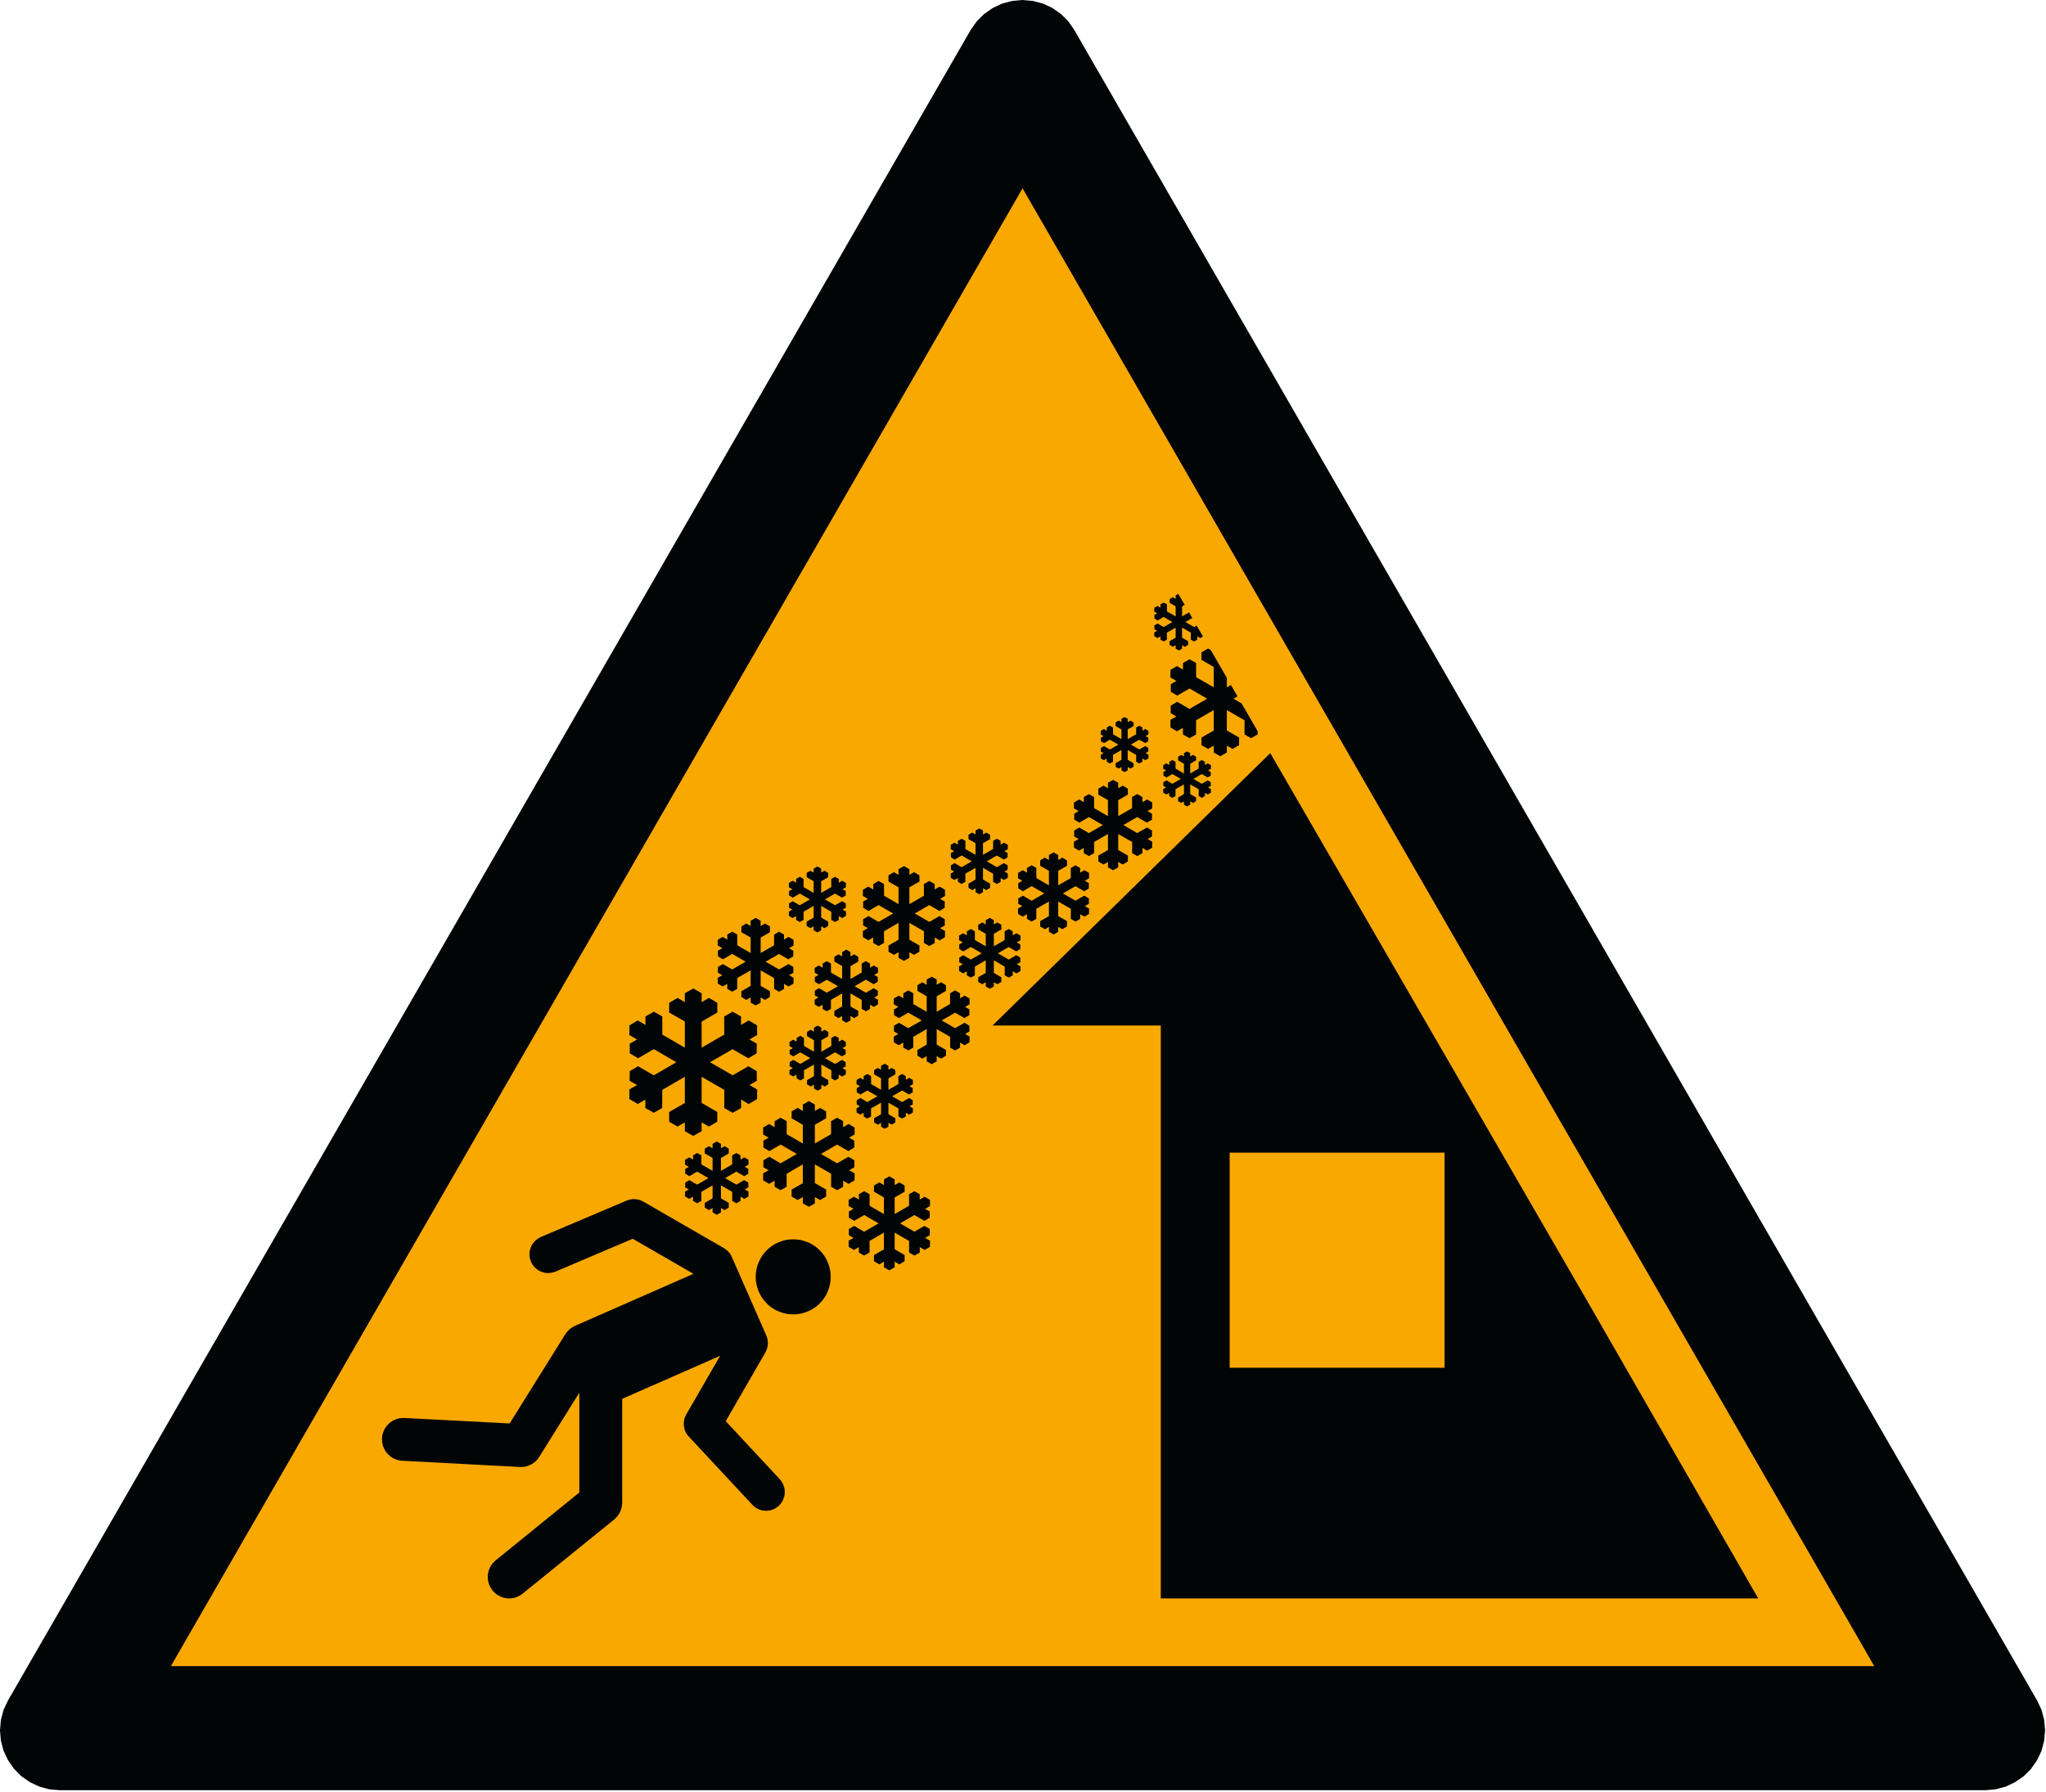
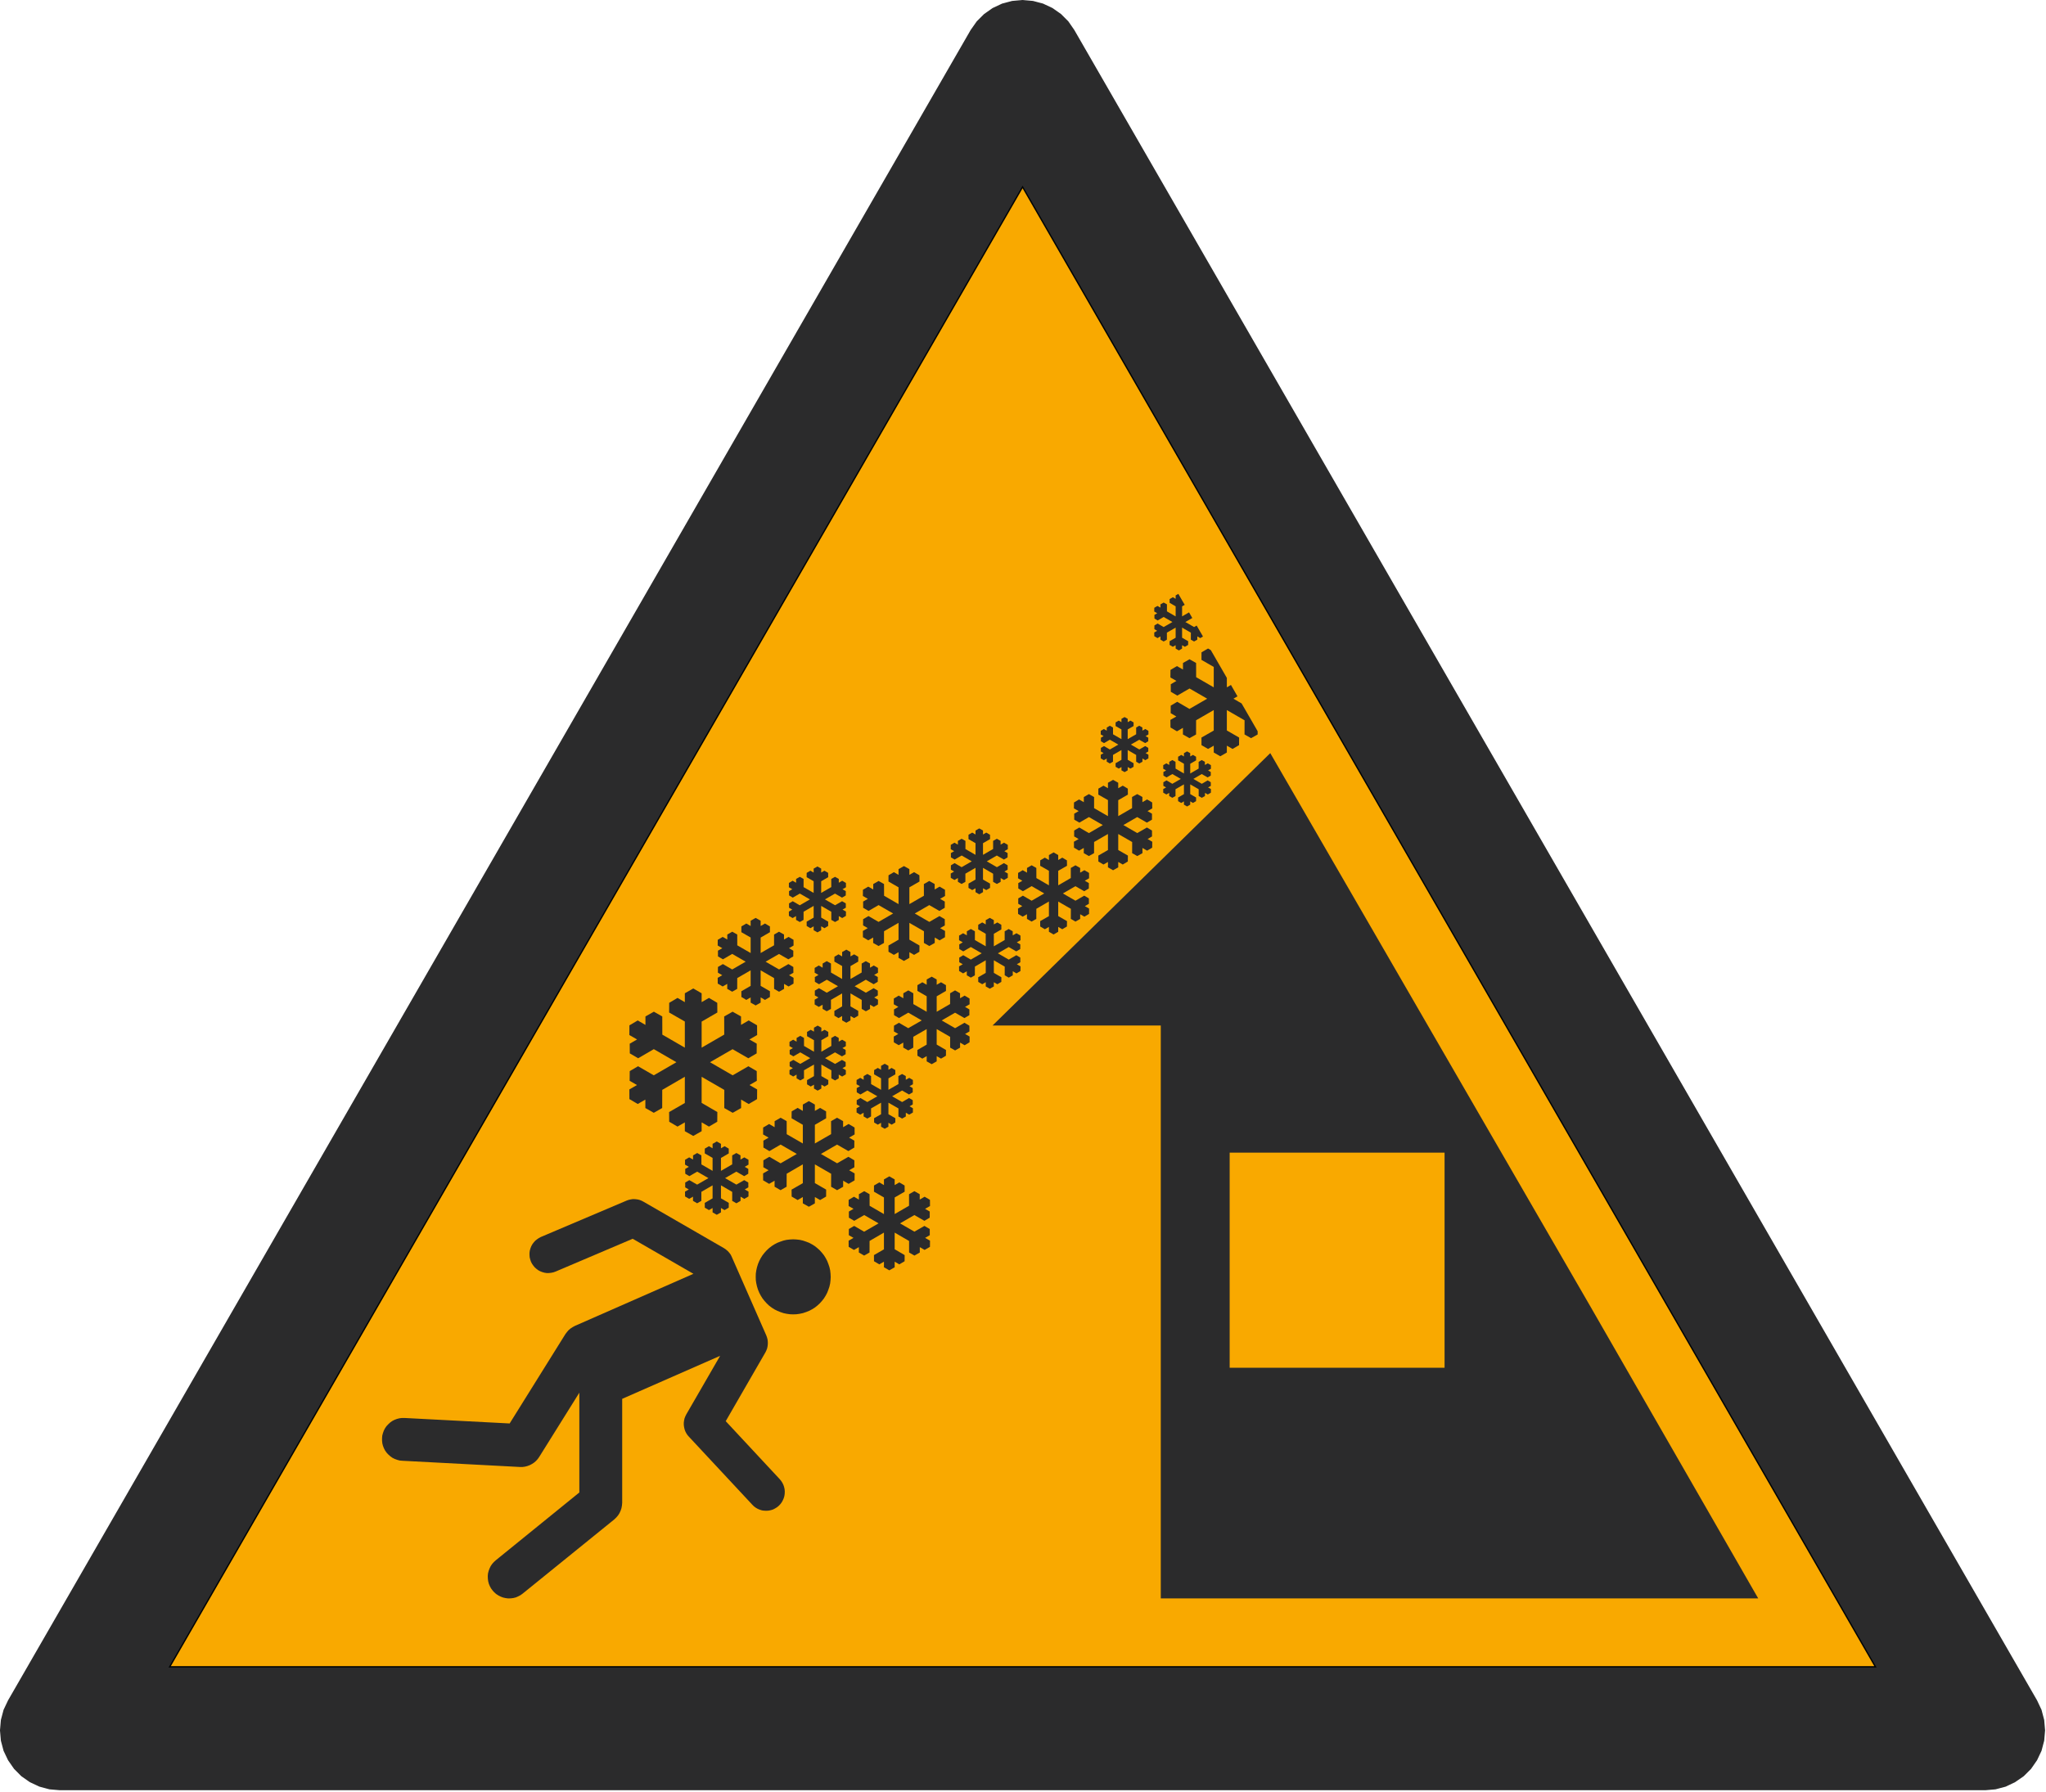
<svg xmlns="http://www.w3.org/2000/svg" height="600pt" viewBox="0 0 685 600" width="685pt">
  <g fill-rule="evenodd">
-     <path d="m197.478 164.771-93.355-161.828-.575-.832-.699-.7-.816-.574-.914-.429-.961-.254-1-.089-1.0.089-.961.254-.914.429-.817.574-.703.7-.586.832-93.341 161.828-.429.903-.258.972-.086 1.0.086.989.258.972.429.899.575.828.699.703.816.571.919.429.957.258 1.0.086h186.711l.984-.086.976-.258.898-.429.828-.571.704-.703.574-.828.427-.899.257-.972.086-.989-.086-1-.257-.972zm0 0" fill="#020505" stroke="#020505" stroke-miterlimit="2.613" stroke-width=".128" transform="scale(3.452621 3.456221)" />
-     <path d="m99.158 18.115 82.703 143.375h-165.406zm0 0" fill="#f9a800" stroke="#000303" stroke-miterlimit="2.613" stroke-width=".128" transform="scale(3.452621 3.456221)" />
-     <g fill="#020505">
+     <path d="m197.478 164.771-93.355-161.828-.575-.832-.699-.7-.816-.574-.914-.429-.961-.254-1-.089-1.0.089-.961.254-.914.429-.817.574-.703.7-.586.832-93.341 161.828-.429.903-.258.972-.086 1.0.086.989.258.972.429.899.575.828.699.703.816.571.919.429.957.258 1.0.086h186.711l.984-.086.976-.258.898-.429.828-.571.704-.703.574-.828.427-.899.257-.972.086-.989-.086-1-.257-.972zm0 0" fill="#2b2b2c" stroke="#2b2b2c" stroke-miterlimit="2.613" stroke-width=".128" transform="scale(3.452621 3.456221)" />
+     <path d="m99.158 18.115 82.703 143.375h-165.406zm0 0" fill="#f9a900" stroke="#000303" stroke-miterlimit="2.613" stroke-width=".128" transform="scale(3.452621 3.456221)" />
+     <g fill="#2b2b2c">
      <path d="m588.648 535.234h-200.02v-191.848h-56.309l92.965-91.199 107.488 185.828zm0 0" />
      <path d="m248.121 368.203v2.832l-2.816 1.594-2.82-1.594.016-6.074-7.594-4.387v8.734l5.258 3.066-.027 3.238-2.777 1.633-2.453-1.418v2.957l-2.809 1.594-2.816-1.594v-2.957l-2.457 1.418-2.777-1.633-.027-3.238 5.262-3.027v-8.789l-7.566 4.391-.016 6.074-2.816 1.605-2.82-1.605v-2.82l-2.547 1.469-2.793-1.633-.016-3.238 2.551-1.473-2.457-1.418.031-3.242 2.789-1.633 5.262 3.039 7.578-4.387-7.566-4.375-5.246 3.051-2.793-1.633-.027-3.242 2.457-1.418-2.578-1.484.016-3.238 2.789-1.648 2.578 1.5v-2.836l2.82-1.594 2.816 1.594.016 6.09 7.539 4.359v-8.75l-5.262-3.023.027-3.238 2.777-1.648 2.457 1.418v-2.969l2.816-1.609 2.809 1.609v2.969l2.453-1.418 2.777 1.648.027 3.238-5.258 3.051v8.723l7.566-4.375-.016-6.074 2.82-1.594 2.816 1.594v2.82l2.578-1.484 2.793 1.633.027 3.242-2.59 1.496 2.453 1.406-.027 3.254-2.793 1.633-5.273-3.039-7.551 4.363 7.578 4.387 5.273-3.039 2.793 1.633.027 3.242-2.453 1.418 2.562 1.473-.027 3.238-2.793 1.648zm0 0" />
      <path d="m303.27 372.602v1.258l-1.242.699-1.238-.699.012-2.688-3.355-1.93v3.859l2.316 1.336-.012 1.434-1.227.727-1.082-.633v1.309l-1.238.703-1.227-.703v-1.309l-1.094.633-1.227-.727-.016-1.434 2.336-1.32v-3.875l-3.348 1.914v2.688l-1.254.715-1.238-.715v-1.242l-1.121.648-1.227-.715-.016-1.43 1.133-.648-1.078-.637v-1.418l1.242-.727 2.305 1.348 3.359-1.93-3.344-1.93-2.32 1.336-1.227-.715-.016-1.43 1.094-.621-1.148-.664.016-1.43 1.227-.715 1.133.648v-1.242l1.242-.703 1.238.703.016 2.684 3.332 1.918v-3.848l-2.336-1.336.016-1.43 1.227-.719 1.094.621v-1.32l1.227-.703 1.242.703v1.32l1.078-.621 1.227.719.012 1.43-2.316 1.352v3.832l3.344-1.93-.016-2.672 1.242-.703 1.242.703v1.242l1.145-.648 1.227.715.016 1.43-1.148.648 1.082.637v1.414l-1.242.73-2.32-1.336-3.332 1.93 3.344 1.93 2.32-1.348 1.23.727.012 1.418-1.078.637 1.133.648-.016 1.43-1.227.715zm0 0" />
      <path d="m280.812 359.832v1.254l-1.238.703-1.242-.703.016-2.688-3.359-1.93v3.863l2.332 1.348-.012 1.418-1.227.73-1.094-.621v1.297l-1.242.699-1.227-.699v-1.297l-1.094.621-1.227-.73v-1.418l2.32-1.336v-3.875l-3.344 1.918v2.699l-1.242.703-1.238-.703v-1.254l-1.133.648-1.23-.719-.012-1.43 1.133-.648-1.078-.621v-1.43l1.238-.73 2.309 1.352 3.355-1.93-3.344-1.934-2.305 1.336-1.242-.715-.012-1.43 1.09-.621-1.145-.66.012-1.434 1.227-.715 1.148.66v-1.254l1.242-.703 1.227.703.012 2.688 3.332 1.93v-3.859l-2.32-1.34v-1.43l1.227-.715 1.094.621v-1.324l1.227-.703 1.242.703v1.324l1.094-.621 1.227.715.012 1.43-2.332 1.352v3.848l3.344-1.945-.012-2.672 1.254-.703 1.227.703v1.242l1.145-.648 1.23.715.012 1.434-1.145.66 1.078.621v1.43l-1.227.715-2.336-1.336-3.328 1.934 3.344 1.93 2.32-1.336 1.227.715.012 1.43-1.078.621 1.133.648-.012 1.43-1.227.719zm0 0" />
      <path d="m291.293 336.434v1.406l-1.402.793-1.391-.793v-3.012l-3.762-2.188v4.348l2.602 1.512v1.605l-1.387.812-1.215-.703v1.473l-1.387.781-1.406-.781v-1.473l-1.211.703-1.375-.812-.016-1.605 2.602-1.5v-4.359l-3.746 2.172v3.027l-1.406.781-1.387-.781v-1.406l-1.27.73-1.387-.812v-1.605l1.254-.73-1.199-.699v-1.609l1.387-.809 2.605 1.512 3.762-2.172-3.75-2.176-2.602 1.512-1.379-.809-.027-1.605 1.23-.703-1.281-.742v-1.605l1.387-.812 1.281.742v-1.402l1.391-.797 1.402.797v3.023l3.734 2.16v-4.348l-2.602-1.484.016-1.621 1.375-.809 1.215.703v-1.473l1.402-.797 1.387.797v1.473l1.215-.703 1.391.809v1.621l-2.605 1.512v4.32l3.75-2.172v-3.012l1.391-.797 1.402.797v1.402l1.266-.742 1.391.812.012 1.605-1.281.742 1.215.703-.012 1.59-1.379.824-2.613-1.512-3.75 2.176 3.762 2.172 2.602-1.512 1.391.809.016 1.609-1.215.699 1.266.73-.012 1.605-1.391.812zm0 0" />
      <path d="m282.285 395.363v2.027l-2.023 1.148-2.012-1.148.016-4.348-5.449-3.145v6.262l3.777 2.188-.016 2.324-2.008 1.172-1.754-1.012v2.121l-2.008 1.133-2.023-1.133v-2.121l-1.742 1.012-1.996-1.172-.027-2.324 3.766-2.16v-6.305l-5.41 3.148-.016 4.344-2.02 1.164-2.012-1.164v-2.012l-1.82 1.055-2.008-1.176-.016-2.32 1.836-1.055-1.754-1.012.012-2.32 1.996-1.176 3.766 2.188 5.434-3.145-5.422-3.133-3.762 2.188-1.996-1.191-.016-2.309 1.754-1.012-1.848-1.066.016-2.32 2.008-1.176 1.836 1.066v-2.023l2.02-1.148 2.012 1.148.012 4.359 5.398 3.117v-6.262l-3.766-2.176.027-2.309 1.996-1.172 1.742 1.012v-2.133l2.023-1.148 2.008 1.148v2.133l1.754-1.012 2.008 1.172.016 2.309-3.777 2.188v6.25l5.438-3.129-.016-4.348 2.008-1.148 2.023 1.148v2.023l1.848-1.078 1.996 1.188.016 2.309-1.848 1.078 1.754 1.012-.016 2.309-1.996 1.176-3.777-2.172-5.406 3.133 5.422 3.129 3.777-2.172 1.996 1.188.012 2.309-1.754 1.012 1.836 1.055-.016 2.32-1.996 1.176zm0 0" />
      <path d="m321.438 349.125v1.676l-1.672.941-1.66-.941v-3.605l-4.504-2.605v5.184l3.113 1.82-.012 1.918-1.645.973-1.457-.836v1.754l-1.672.945-1.676-.945v-1.754l-1.453.836-1.648-.973-.012-1.918 3.113-1.793v-5.211l-4.488 2.59v3.621l-1.676.941-1.672-.941v-1.691l-1.523.879-1.645-.973-.016-1.918 1.512-.875-1.457-.836.016-1.934 1.656-.973 3.117 1.812 4.52-2.594-4.508-2.605-3.113 1.809-1.645-.973-.027-1.918 1.457-.848-1.527-.879.016-1.918 1.645-.984 1.539.891v-1.672l1.672-.961 1.672.961v3.617l4.477 2.578v-5.199l-3.113-1.793.012-1.918 1.645-.973 1.457.836v-1.77l1.672-.941 1.676.941v1.77l1.453-.836 1.648.973.012 1.918-3.113 1.82v5.172l4.488-2.594v-3.602l1.66-.961 1.672.961v1.672l1.539-.891 1.645.984.016 1.918-1.527.879 1.457.848-.012 1.918-1.66.973-3.129-1.797-4.477 2.594 4.492 2.594 3.129-1.812 1.656.988.016 1.918-1.457.836 1.512.875-.016 1.918-1.645.988zm0 0" />
      <path d="m262.5 329.453v1.676l-1.672.957-1.66-.957v-3.605l-4.504-2.605v5.199l3.113 1.809-.012 1.914-1.645.988-1.457-.852v1.754l-1.672.945-1.676-.945v-1.754l-1.453.852-1.648-.988-.012-1.914 3.113-1.797v-5.211l-4.488 2.594-.016 3.617-1.672.945-1.66-.945v-1.676l-1.523.879-1.656-.973-.016-1.93 1.523-.879-1.457-.836.016-1.918 1.656-.973 3.117 1.809 4.504-2.605-4.492-2.605-3.113 1.809-1.66-.969-.012-1.918 1.457-.84-1.539-.891.016-1.914 1.656-.973 1.539.875v-1.672l1.672-.945 1.66.945.012 3.617 4.477 2.578v-5.195l-3.113-1.785.012-1.93 1.648-.973 1.453.84v-1.77l1.676-.945 1.672.945v1.77l1.457-.84 1.645.973.012 1.93-3.113 1.809v5.172l4.492-2.59v-3.605l1.656-.945 1.672.945v1.672l1.539-.875 1.645.973.016 1.914-1.523.891 1.441.84-.016 1.918-1.656.969-3.117-1.793-4.492 2.59 4.508 2.594 3.129-1.797 1.645.973.027 1.93-1.457.824 1.512.879-.016 1.93-1.645.973zm0 0" />
      <path d="m312.953 313.93v1.82l-1.82 1.027-1.809-1.027.016-3.914-4.883-2.809v5.617l3.387 1.969-.031 2.082-1.777 1.051-1.578-.902v1.902l-1.82 1.027-1.809-1.027v-1.902l-1.562.902-1.797-1.051-.012-2.082 3.371-1.941v-5.66l-4.855 2.824-.016 3.914-1.805 1.027-1.82-1.027v-1.82l-1.633.945-1.793-1.055-.016-2.078 1.633-.961-1.566-.902.016-2.082 1.793-1.051 3.371 1.957 4.883-2.82-4.867-2.809-3.371 1.957-1.797-1.055-.012-2.078 1.578-.918-1.66-.957.016-2.082 1.793-1.051 1.66.957v-1.82l1.805-1.027 1.809 1.027.012 3.914 4.844 2.809v-5.629l-3.371-1.945.012-2.078 1.797-1.055 1.562.906v-1.918l1.809-1.027 1.82 1.027v1.918l1.578-.906 1.777 1.055.031 2.078-3.387 1.957v5.617l4.867-2.809-.012-3.914 1.805-1.027 1.809 1.027v1.82l1.66-.957 1.793 1.051.016 2.082-1.66.957 1.578.918-.016 2.078-1.793 1.055-3.387-1.957-4.852 2.809 4.867 2.82 3.387-1.957 1.793 1.051.012 2.082-1.578.918 1.648.945-.016 2.078-1.793 1.066zm0 0" />
      <path d="m361.641 306.137v1.566l-1.566.891-1.562-.891.016-3.375-4.238-2.441v4.859l2.941 1.699-.027 1.797-1.551.918-1.363-.781v1.633l-1.551.902-1.562-.902v-1.633l-1.363.781-1.551-.918-.016-1.797 2.93-1.672v-4.902l-4.211 2.445-.012 3.387-1.566.891-1.562-.891v-1.578l-1.418.824-1.551-.918-.027-1.797 1.43-.824-1.363-.781.016-1.797 1.551-.918 2.926 1.699 4.223-2.441-4.223-2.445-2.914 1.703-1.551-.918-.012-1.797 1.363-.781-1.445-.84.027-1.793 1.551-.918 1.43.836v-1.578l1.566-.895 1.562.895.016 3.387 4.195 2.43v-4.871l-2.93-1.676.016-1.809 1.551-.918 1.363.797v-1.66l1.562-.895 1.551.895v1.66l1.363-.797 1.551.918.027 1.809-2.941 1.688v4.859l4.211-2.441v-3.375l1.562-.895 1.566.895v1.578l1.43-.836 1.551.918.012 1.793-1.43.824 1.363.797-.016 1.797-1.551.918-2.938-1.688-4.195 2.43 4.207 2.43 2.941-1.688 1.551.918.012 1.797-1.359.797 1.414.809-.012 1.797-1.551.918zm0 0" />
      <path d="m339.078 325.227v1.363l-1.352.773-1.348-.773v-2.914l-3.641-2.121v4.215l2.523 1.469-.016 1.555-1.336.781-1.172-.672v1.414l-1.348.758-1.363-.758v-1.414l-1.172.672-1.336-.781-.016-1.555 2.523-1.457v-4.227l-3.629 2.105-.012 2.93-1.352.773-1.348-.773v-1.363l-1.227.719-1.348-.797-.016-1.555 1.242-.715-1.176-.676v-1.551l1.336-.797 2.535 1.473 3.645-2.109-3.645-2.105-2.52 1.461-1.336-.785-.016-1.551 1.176-.691-1.242-.715.016-1.551 1.348-.785 1.242.715v-1.363l1.348-.77 1.348.77v2.93l3.629 2.094v-4.199l-2.523-1.457.016-1.555 1.332-.781 1.176.66v-1.43l1.363-.758 1.348.758v1.43l1.172-.66 1.336.781.016 1.555-2.523 1.473v4.184l3.629-2.105v-2.918l1.348-.77 1.348.77v1.363l1.254-.715 1.336.785.016 1.551-1.242.715 1.172.691-.012 1.551-1.348.785-2.523-1.461-3.629 2.105 3.641 2.109 2.535-1.473 1.336.797.016 1.551-1.176.676 1.23.715-.016 1.555-1.336.797zm0 0" />
      <path d="m382.492 283.941v1.742l-1.727.973-1.727-.973.012-3.727-4.664-2.688v5.363l3.234 1.863-.027 1.984-1.699 1.012-1.508-.863v1.809l-1.727.973-1.715-.973v-1.809l-1.496.863-1.715-1.012-.012-1.984 3.223-1.852v-5.375l-4.641 2.676-.012 3.738-1.727.973-1.715-.973v-1.742l-1.578.906-1.699-1-.027-1.984 1.578-.906-1.496-.875v-1.973l1.715-1.012 3.223 1.875 4.652-2.699-4.641-2.672-3.207 1.863-1.715-1-.016-1.984 1.5-.879-1.594-.902.027-1.984 1.699-1.016 1.594.918v-1.727l1.711-.984 1.727.984v3.727l4.641 2.672v-5.371l-3.223-1.836.012-2 1.715-1 1.496.867v-1.836l1.715-.973 1.723.973v1.836l1.512-.867 1.699 1 .027 2-3.234 1.863v5.344l4.637-2.684-.012-3.727 1.738-.973 1.727.973v1.738l1.578-.918 1.699 1.016.027 1.984-1.59.902 1.496.879v1.984l-1.711 1-3.238-1.863-4.625 2.672 4.637 2.688 3.238-1.863 1.699 1.012.016 1.973-1.484.875 1.562.906-.027 1.984-1.699 1zm0 0" />
      <path d="m247.934 400.711v1.406l-1.391.809-1.402-.809v-3.012l-3.762-2.188v4.348l2.617 1.523-.016 1.609-1.387.809-1.215-.703v1.473l-1.402.797-1.402-.797v-1.473l-1.215.703-1.391-.809-.012-1.609 2.617-1.512v-4.359l-3.75 2.172-.016 3.027-1.402.809-1.387-.809v-1.406l-1.27.73-1.391-.797-.012-1.621 1.266-.73-1.211-.699.012-1.621 1.375-.797 2.617 1.5 3.777-2.176-3.762-2.172-2.617 1.512-1.375-.809-.016-1.609 1.215-.699-1.281-.746.012-1.617 1.391-.812 1.281.742v-1.402l1.391-.797 1.402.797.012 3.023 3.738 2.16v-4.348l-2.617-1.496.012-1.609 1.391-.809 1.215.703v-1.484l1.402-.797 1.402.797v1.484l1.215-.703 1.387.809.016 1.609-2.617 1.523v4.32l3.762-2.172-.012-3.012 1.402-.797 1.387.797v1.402l1.281-.742 1.391.812.016 1.617-1.281.746 1.211.699-.012 1.609-1.375.809-2.633-1.512-3.75 2.172 3.777 2.176 2.617-1.5 1.375.809.016 1.609-1.215.699 1.27.73-.016 1.621-1.391.809zm0 0" />
      <path d="m280.828 306.758v1.27l-1.254.715-1.254-.715v-2.715l-3.387-1.969v3.914l2.348 1.363-.016 1.445-1.238.742-1.094-.633v1.32l-1.254.719-1.27-.719v-1.32l-1.09.633-1.242-.742-.012-1.445 2.344-1.348v-3.93l-3.371 1.957-.012 2.727-1.258.715-1.254-.715v-1.27l-1.145.664-1.242-.73-.012-1.445 1.133-.66-1.078-.637v-1.441l1.238-.73 2.348 1.363 3.398-1.973-3.371-1.957-2.359 1.363-1.242-.727-.016-1.445 1.094-.637-1.145-.66.012-1.445 1.242-.742 1.16.676v-1.27l1.254-.715 1.254.715v2.727l3.371 1.945v-3.914l-2.348-1.352.016-1.445 1.242-.727 1.09.633v-1.336l1.27-.715 1.254.715v1.336l1.094-.633 1.238.727.016 1.445-2.348 1.363v3.902l3.387-1.957-.016-2.715 1.254-.715 1.27.715v1.27l1.145-.676 1.242.742.012 1.445-1.16.66 1.105.637-.012 1.445-1.242.727-2.359-1.348-3.371 1.941 3.387 1.961 2.359-1.352 1.238.73.016 1.441-1.105.637 1.145.66-.012 1.445-1.242.73zm0 0" />
      <path d="m335.016 294.016v1.27l-1.254.715-1.266-.715v-2.715l-3.387-1.973v3.918l2.359 1.363-.012 1.441-1.254.73-1.094-.621v1.309l-1.254.715-1.254-.715v-1.309l-1.094.621-1.254-.73v-1.441l2.348-1.352v-3.93l-3.387 1.957v2.73l-1.266.715-1.242-.715v-1.27l-1.145.66-1.242-.73-.012-1.441 1.133-.676-1.094-.621.012-1.445 1.242-.742 2.348 1.363 3.398-1.957-3.387-1.957-2.344 1.363-1.242-.73-.016-1.445 1.094-.633-1.145-.664.012-1.457 1.242-.727 1.145.66v-1.258l1.254-.715 1.27.715v2.73l3.371 1.941v-3.914l-2.348-1.352v-1.457l1.254-.73 1.094.637v-1.324l1.254-.715 1.254.715v1.324l1.094-.637 1.254.73.012 1.457-2.359 1.363v3.902l3.387-1.957v-2.715l1.254-.715 1.254.715v1.258l1.148-.66 1.254.727.012 1.445-1.16.676 1.094.633-.016 1.445-1.227.73-2.375-1.352-3.355 1.945 3.383 1.957 2.348-1.363 1.242.742.012 1.445-1.09.633 1.145.664-.012 1.441-1.254.73zm0 0" />
      <path d="m382.492 253.996v1.066l-1.055.598-1.051-.598v-2.266l-2.832-1.648v3.27l1.969 1.145v1.203l-1.051.605-.918-.523v1.105l-1.039.594-1.051-.594v-1.105l-.918.523-1.039-.605-.012-1.203 1.969-1.133v-3.281l-2.832 1.633v2.27l-1.055.609-1.051-.609v-1.055l-.945.555-1.051-.605v-1.215l.945-.555-.902-.527v-1.203l1.035-.621 1.969 1.148 2.836-1.645-2.836-1.637-1.953 1.148-1.039-.621v-1.199l.902-.527-.957-.566v-1.203l1.051-.609.961.555v-1.051l1.051-.609 1.039.609.012 2.266 2.82 1.621v-3.254l-1.969-1.133.012-1.215 1.039-.609.918.527v-1.121l1.051-.594 1.039.594v1.121l.918-.527 1.051.609v1.215l-1.969 1.133v3.254l2.832-1.633v-2.27l1.039-.594 1.051.594v1.066l.973-.555 1.039.609.012 1.203-.969.566.918.527-.016 1.199-1.039.609-1.969-1.121-2.82 1.621 2.836 1.633 1.969-1.137 1.035.621v1.203l-.902.527.957.555-.012 1.215-1.039.605zm0 0" />
      <path d="m403.422 265.5v1.055l-1.051.594-1.051-.594v-2.27l-2.832-1.633v3.254l1.969 1.148-.016 1.215-1.039.605-.918-.539v1.105l-1.051.609-1.051-.609v-1.105l-.918.539-1.039-.605v-1.215l1.957-1.137v-3.266l-2.82 1.621v2.281l-1.066.594-1.051-.594v-1.055l-.941.539-1.055-.605v-1.215l.957-.539-.914-.527v-1.215l1.051-.621 1.953 1.145 2.836-1.633-2.82-1.633-1.969 1.133-1.027-.605-.012-1.215.918-.527-.973-.555v-1.215l1.051-.605.961.551v-1.051l1.051-.594 1.051.594.016 2.266 2.805 1.637v-3.27l-1.957-1.133v-1.203l1.039-.621.918.527v-1.105l1.051-.594 1.051.594v1.105l.918-.527 1.039.621.016 1.203-1.969 1.148v3.254l2.816-1.637v-2.266l1.051-.594 1.039.594v1.051l.973-.551 1.039.605.012 1.215-.957.555.902.527v1.199l-1.051.621-1.969-1.133-2.805 1.633 2.82 1.633 1.969-1.145 1.035.621.016 1.215-.918.527.957.551-.012 1.203-1.039.605zm0 0" />
      <path d="m421.062 244.859v1.078l-2.199 1.242-2.195-1.242.012-4.738-5.934-3.43v6.832l4.113 2.375-.027 2.539-2.172 1.27-1.914-1.094v2.293l-2.199 1.258-2.184-1.258v-2.293l-1.914 1.094-2.188-1.27-.012-2.539 4.113-2.348v-6.859l-5.91 3.414-.012 4.754-2.199 1.242-2.199-1.242v-2.215l-1.996 1.16-2.168-1.281-.031-2.539 1.996-1.145-1.898-1.109.012-2.523 2.184-1.285 4.09 2.391 5.934-3.43-5.906-3.414-4.102 2.375-2.172-1.281-.012-2.523 1.898-1.109-2.023-1.16.031-2.523 2.168-1.285 2.012 1.164v-2.203l2.199-1.242 2.195 1.242.016 4.754 5.895 3.402v-6.832l-4.113-2.363.012-2.523 2.188-1.285.93.543 5.367 9.301v3.16l1.375-.797 2.184 3.805-1.359.797 2.738 1.582zm0 0" />
      <path d="m307.949 417.613v1.797l-1.793 1.027-1.793-1.027v-3.859l-4.828-2.809v5.574l3.344 1.957-.016 2.055-1.777 1.051-1.551-.902v1.875l-1.797 1.027-1.793-1.027v-1.875l-1.551.902-1.781-1.051-.012-2.055 3.344-1.93v-5.602l-4.812 2.793-.016 3.875-1.793 1.027-1.781-1.027v-1.797l-1.633.934-1.777-1.039-.016-2.055 1.633-.945-1.566-.902.016-2.066 1.781-1.039 3.328 1.945 4.844-2.797-4.816-2.781-3.344 1.93-1.781-1.051-.012-2.055 1.562-.902-1.645-.945.016-2.066 1.777-1.051 1.645.957v-1.797l1.797-1.023 1.777 1.023.016 3.875 4.801 2.781v-5.574l-3.344-1.93.012-2.066 1.781-1.039 1.551.902v-1.902l1.793-1.027 1.797 1.027v1.902l1.551-.902 1.777 1.039.016 2.066-3.344 1.941v5.551l4.812-2.781v-3.863l1.793-1.023 1.781 1.023v1.797l1.645-.957 1.781 1.051.016 2.066-1.648.945 1.566.902-.016 2.055-1.777 1.051-3.359-1.93-4.801 2.781 4.812 2.781 3.359-1.93 1.781 1.051.012 2.055-1.562.902 1.633.945-.016 2.066-1.781 1.027zm0 0" />
      <path d="m400.859 213.102v1.094l-1.078.609-1.094-.609.016-2.348-2.941-1.688v3.375l2.039 1.176-.016 1.242-1.078.633-.945-.539v1.133l-1.066.621-1.09-.621v-1.133l-.945.539-1.078-.633v-1.242l2.023-1.16v-3.391l-2.93 1.688v2.348l-1.078.609-1.078-.609v-1.094l-.996.57-1.066-.637-.016-1.242.984-.566-.941-.555.012-1.242 1.078-.633 2.012 1.176 2.938-1.688-2.926-1.688-2.023 1.172-1.062-.633-.016-1.242.945-.555-1-.566.016-1.254 1.066-.621.996.566v-1.094l1.078-.609 1.094.609v2.348l2.914 1.688v-3.375l-2.023-1.176v-1.242l1.078-.633.945.539v-1.145l.902-.516.215.367.637 1.105.133.23.188.336.961 1.633-.879.516v3.348l2.332-1.336 1.082 1.887-2.32 1.34 2.926 1.688.852-.5 1.035 1.793.137.23.109.176.688 1.203.148.27-.906.527zm0 0" />
    </g>
-     <path d="m483.641 385.969h-71.949v72.027h71.949zm0 0" fill="#f9a800" />
-     <path d="m192.477 443.98-.742.406-.73.473-.66.566-.551.637-.516.688-18.648 29.902-35.188-1.836h-.879l-.848.109-.836.215-.824.312-.77.402-.688.5-.633.594-.594.637-.484.715-.391.77-.297.836-.219.824-.066.879v.848l.094.879.215.824.324.824.391.754.516.719.594.633.633.555.715.512.77.391.836.297.82.219.879.078 39.379 2.082h.863l.824-.109.824-.215.793-.297.742-.395.73-.484.633-.555.551-.621.488-.688 13.434-21.508v33.414l-27.988 22.711-.645.594-.582.66-.484.715-.363.77-.297.797-.219.852-.078.852.027.891.105.852.219.848.324.797.418.77.512.691.578.645.633.555.758.488.77.391.793.297.852.188.848.109.879-.027.863-.109.848-.215.797-.352.742-.391.715-.516 30.668-24.84.66-.637.594-.688.5-.781.379-.824.281-.852.164-.902.078-.906v-34.793l32.789-14.402-11.332 19.613-.32.648-.27.691-.152.715-.094.715v.73l.094.715.152.715.242.688.32.648.395.609.484.566 21.27 22.828.551.543.609.445.645.375.715.297.715.219.758.094.766.027.742-.055.742-.16.73-.23.66-.352.633-.391.594-.488.527-.551.457-.621.363-.664.297-.688.215-.727.109-.746.027-.77-.055-.742-.16-.742-.242-.727-.34-.691-.402-.633-.484-.594-18.086-19.43 13.27-23.004.324-.66.27-.703.148-.715.078-.719v-.742l-.078-.754-.176-.688-.242-.691-11.559-26.312-.34-.715-.457-.633-.527-.598-.617-.523-.664-.461-27.012-15.594-.633-.324-.703-.27-.688-.148-.715-.082-.742-.027-.727.109-.688.148-.691.242-28.727 12.191-.66.352-.633.434-.594.473-.5.566-.457.605-.363.664-.27.688-.219.754-.105.746v.77l.055.742.188.754.242.715.336.664.434.633.484.594.555.5.605.461.676.363.688.27.742.215.742.109h.754l.77-.082.742-.16.699-.242 25.84-10.992 20.328 11.734zm0 0" fill="#020505" />
-     <path d="m278.117 427.566-.055-1.094-.121-1.094-.242-1.066-.352-1.039-.391-1.016-.512-.984-.582-.934-.672-.848-.742-.824-.824-.742-.848-.676-.934-.582-.957-.512-1.023-.391-1.051-.352-1.066-.242-1.094-.121-1.09-.055-1.094.055-1.094.121-1.066.242-1.035.352-1.012.391-.984.512-.906.582-.875.676-.797.742-.742.824-.672.848-.582.934-.512.984-.418 1.016-.324 1.039-.242 1.066-.16 1.094-.031 1.094.031 1.078.16 1.094.242 1.066.324 1.039.418 1.012.512.988.582.93.672.852.742.824.797.754.875.664.906.578.984.5 1.012.406 1.035.352 1.066.227 1.094.152 1.094.039 1.09-.039 1.094-.152 1.066-.227 1.051-.352 1.023-.406.957-.5.934-.578.848-.664.824-.754.742-.824.672-.852.582-.93.512-.988.391-1.012.352-1.039.242-1.066.121-1.094zm0 0" fill="#020505" />
+     <path d="m483.641 385.969h-71.949v72.027h71.949zm0 0" fill="#f9a900" />
+     <path d="m192.477 443.98-.742.406-.73.473-.66.566-.551.637-.516.688-18.648 29.902-35.188-1.836h-.879l-.848.109-.836.215-.824.312-.77.402-.688.5-.633.594-.594.637-.484.715-.391.77-.297.836-.219.824-.066.879v.848l.094.879.215.824.324.824.391.754.516.719.594.633.633.555.715.512.77.391.836.297.82.219.879.078 39.379 2.082h.863l.824-.109.824-.215.793-.297.742-.395.73-.484.633-.555.551-.621.488-.688 13.434-21.508v33.414l-27.988 22.711-.645.594-.582.66-.484.715-.363.77-.297.797-.219.852-.078.852.027.891.105.852.219.848.324.797.418.77.512.691.578.645.633.555.758.488.77.391.793.297.852.188.848.109.879-.027.863-.109.848-.215.797-.352.742-.391.715-.516 30.668-24.84.66-.637.594-.688.5-.781.379-.824.281-.852.164-.902.078-.906v-34.793l32.789-14.402-11.332 19.613-.32.648-.27.691-.152.715-.094.715v.73l.094.715.152.715.242.688.32.648.395.609.484.566 21.27 22.828.551.543.609.445.645.375.715.297.715.219.758.094.766.027.742-.055.742-.16.73-.23.66-.352.633-.391.594-.488.527-.551.457-.621.363-.664.297-.688.215-.727.109-.746.027-.77-.055-.742-.16-.742-.242-.727-.34-.691-.402-.633-.484-.594-18.086-19.43 13.27-23.004.324-.66.27-.703.148-.715.078-.719v-.742l-.078-.754-.176-.688-.242-.691-11.559-26.312-.34-.715-.457-.633-.527-.598-.617-.523-.664-.461-27.012-15.594-.633-.324-.703-.27-.688-.148-.715-.082-.742-.027-.727.109-.688.148-.691.242-28.727 12.191-.66.352-.633.434-.594.473-.5.566-.457.605-.363.664-.27.688-.219.754-.105.746v.77l.055.742.188.754.242.715.336.664.434.633.484.594.555.5.605.461.676.363.688.27.742.215.742.109h.754l.77-.082.742-.16.699-.242 25.84-10.992 20.328 11.734zm0 0" fill="#2b2b2c" />
+     <path d="m278.117 427.566-.055-1.094-.121-1.094-.242-1.066-.352-1.039-.391-1.016-.512-.984-.582-.934-.672-.848-.742-.824-.824-.742-.848-.676-.934-.582-.957-.512-1.023-.391-1.051-.352-1.066-.242-1.094-.121-1.09-.055-1.094.055-1.094.121-1.066.242-1.035.352-1.012.391-.984.512-.906.582-.875.676-.797.742-.742.824-.672.848-.582.934-.512.984-.418 1.016-.324 1.039-.242 1.066-.16 1.094-.031 1.094.031 1.078.16 1.094.242 1.066.324 1.039.418 1.012.512.988.582.93.672.852.742.824.797.754.875.664.906.578.984.5 1.012.406 1.035.352 1.066.227 1.094.152 1.094.039 1.09-.039 1.094-.152 1.066-.227 1.051-.352 1.023-.406.957-.5.934-.578.848-.664.824-.754.742-.824.672-.852.582-.93.512-.988.391-1.012.352-1.039.242-1.066.121-1.094zm0 0" fill="#2b2b2c" />
  </g>
</svg>
